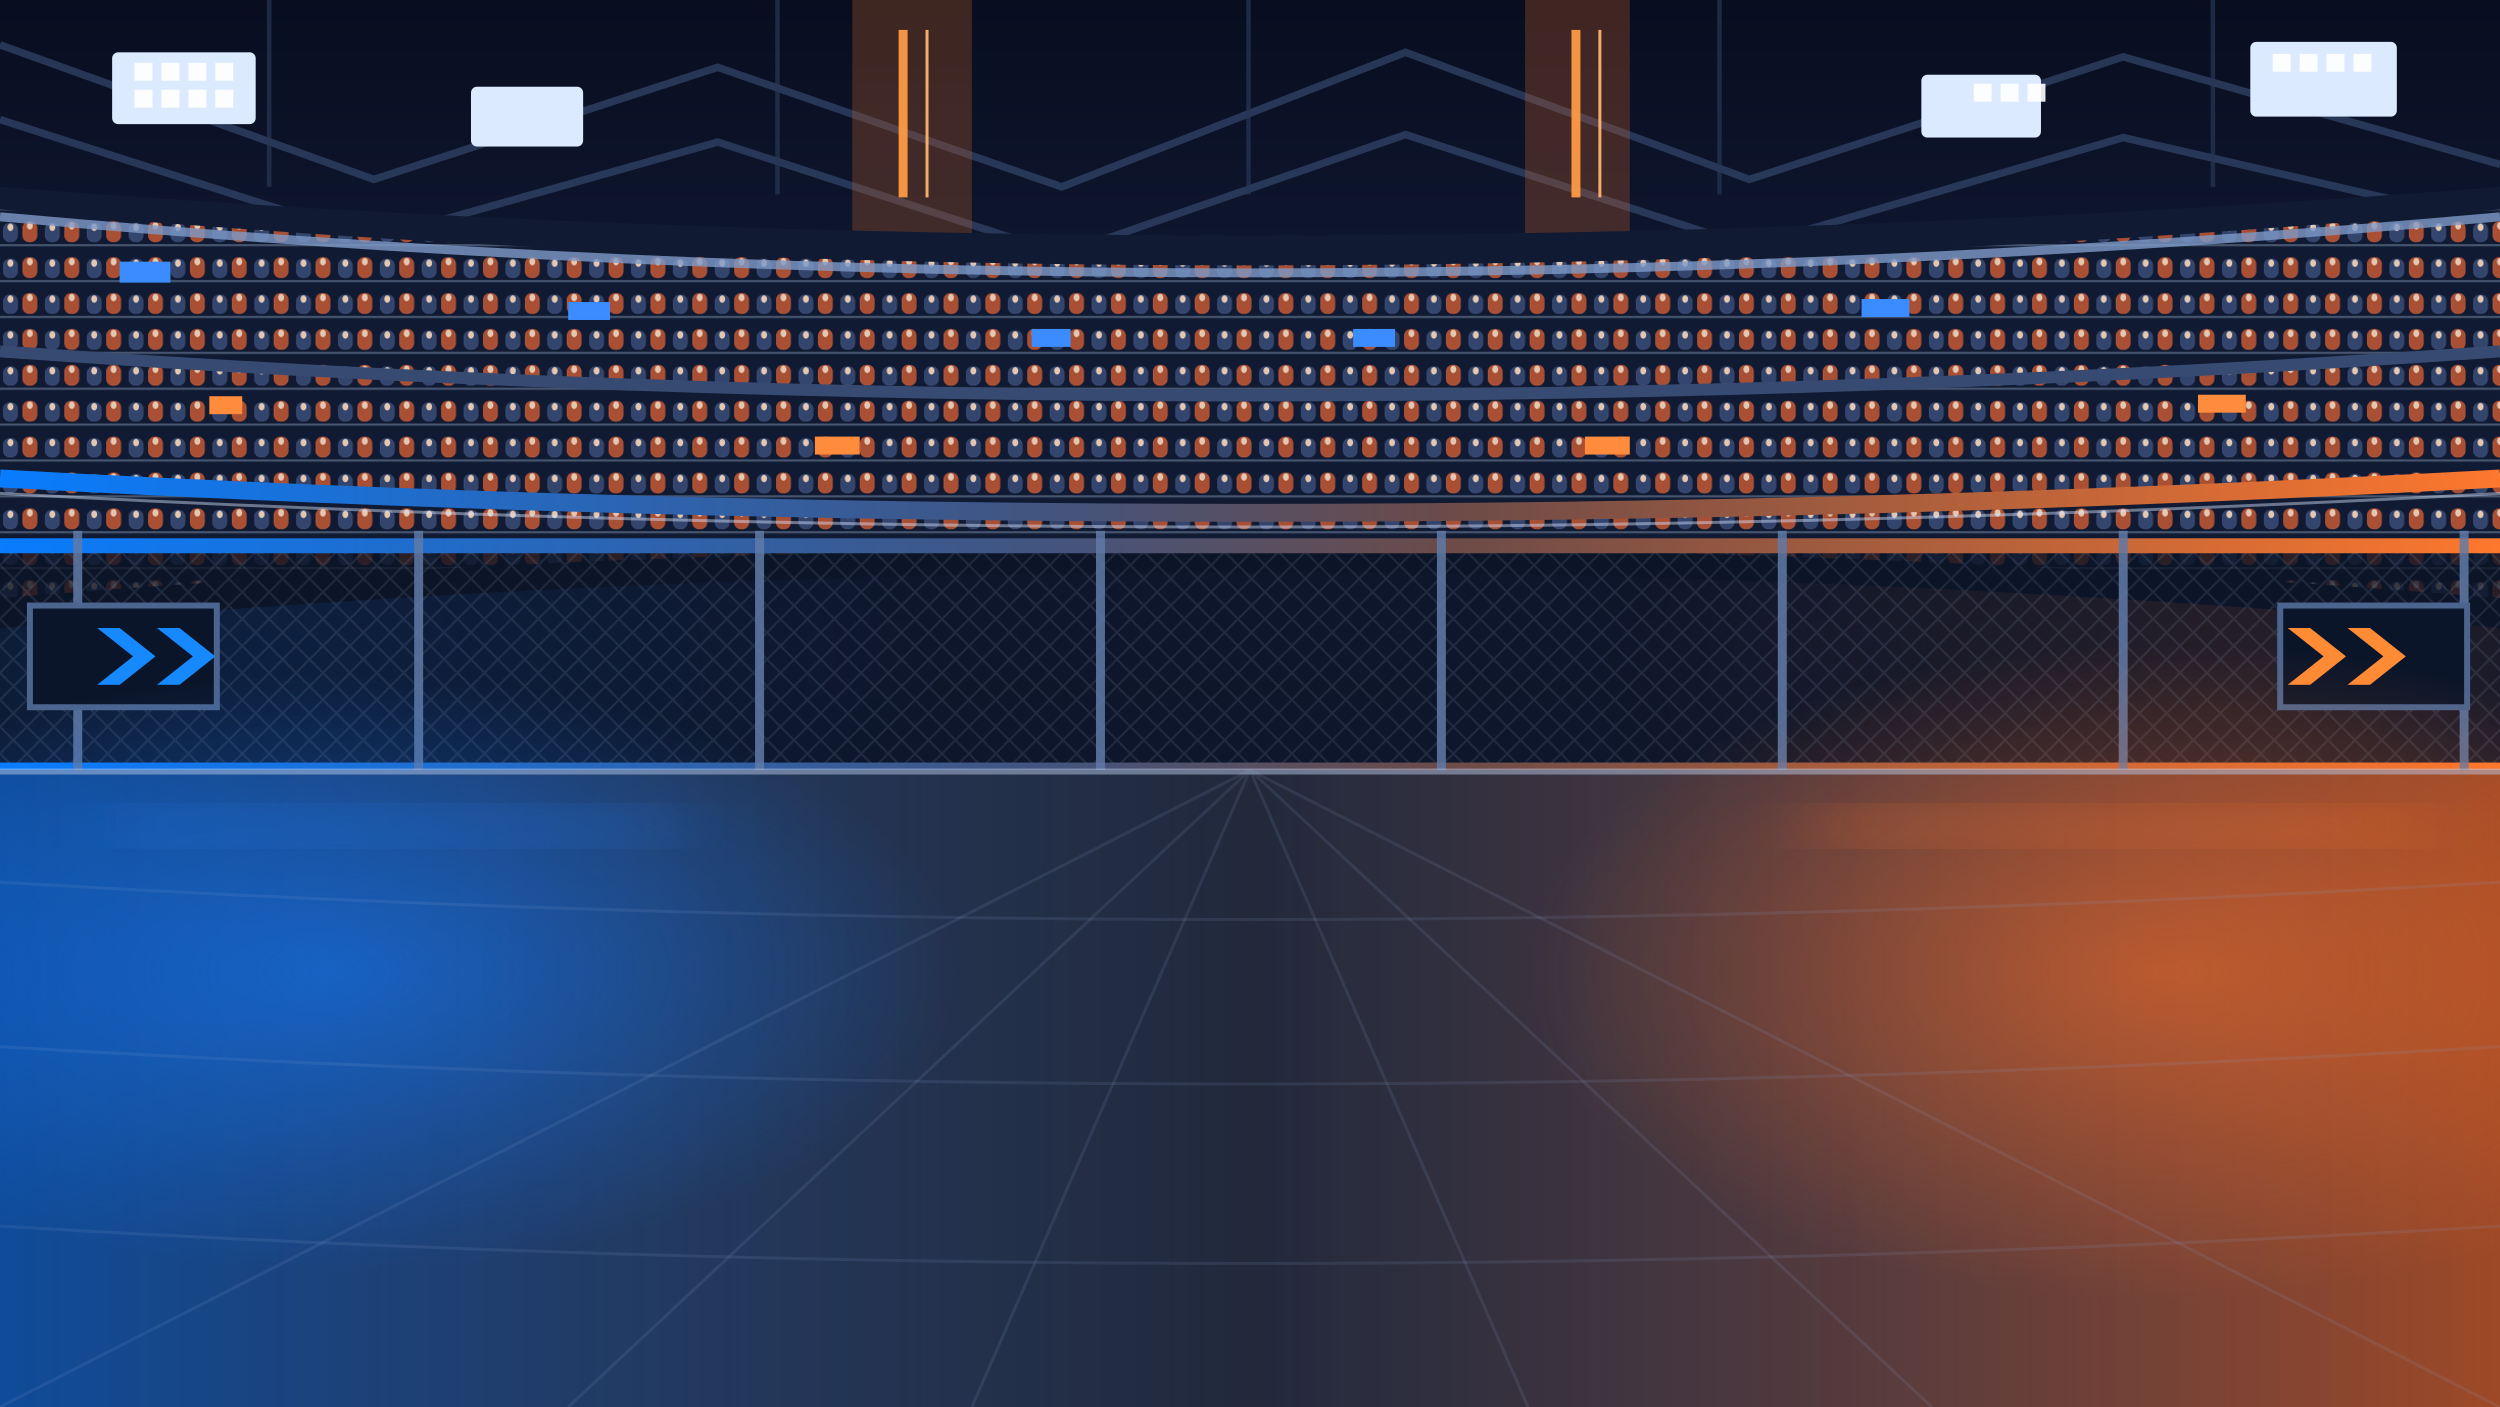
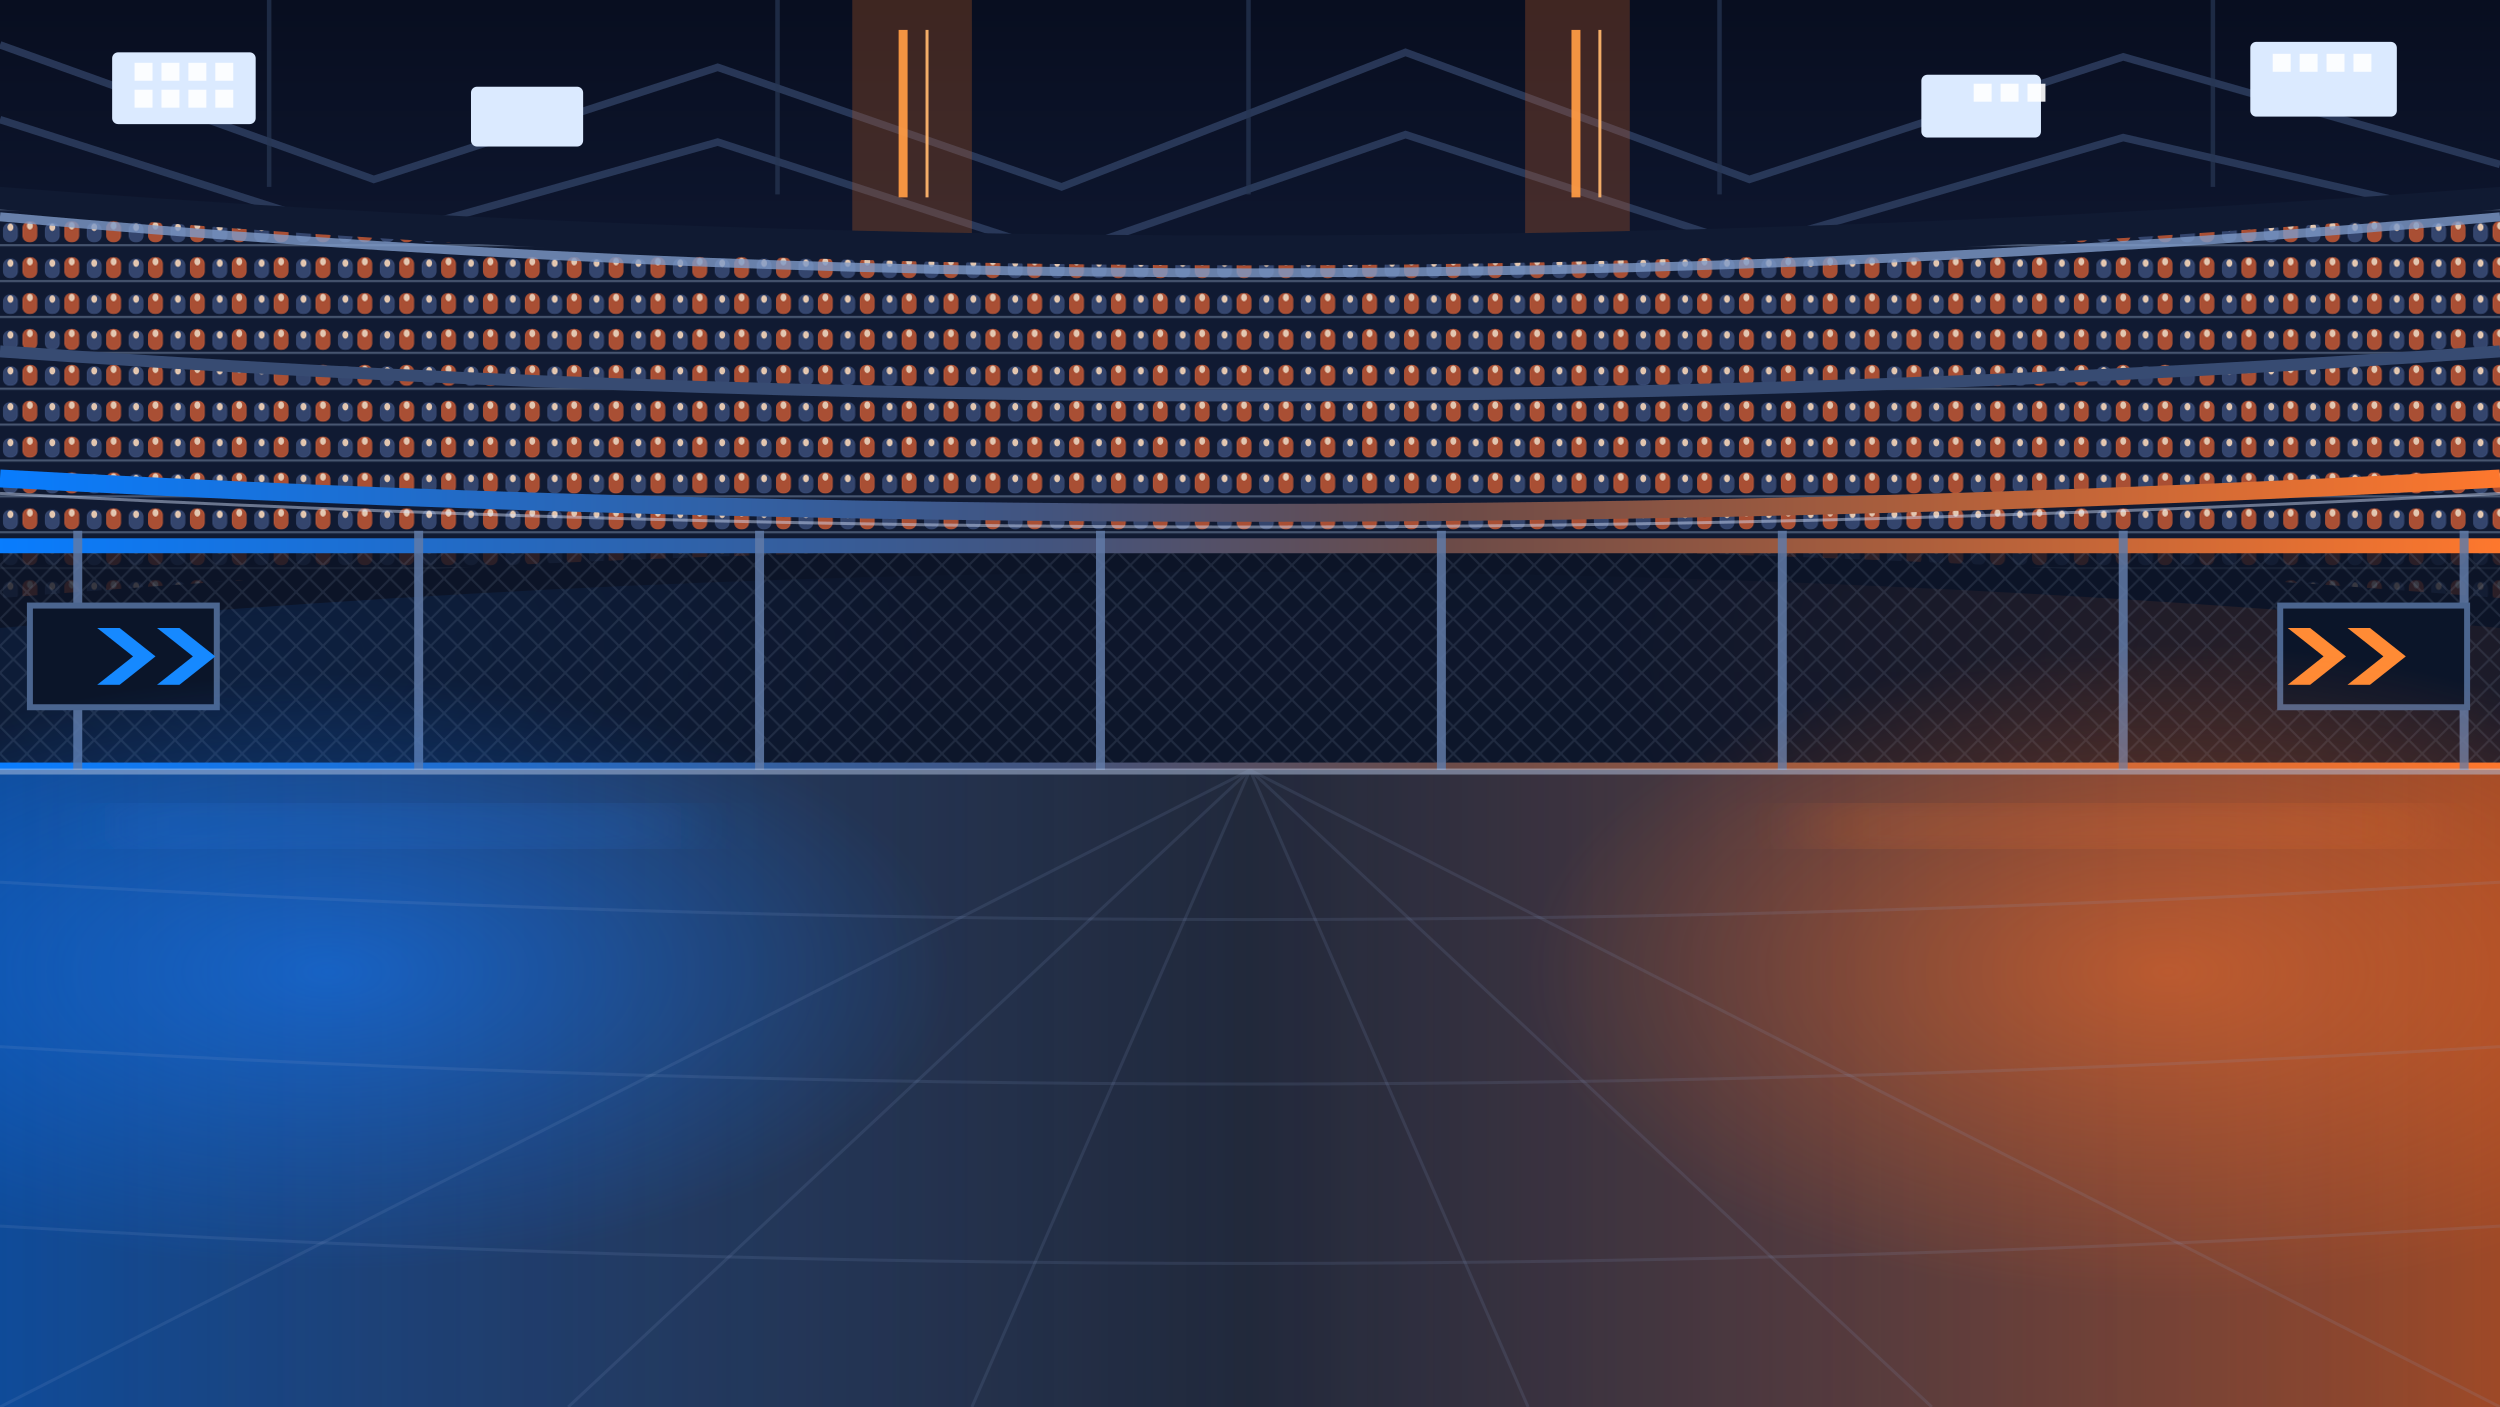
<svg xmlns="http://www.w3.org/2000/svg" width="1672" height="941" viewBox="0 0 1672 941">
  <defs>
    <linearGradient id="sky" x2="0" y2="1">
      <stop stop-color="#080e20" />
      <stop offset=".45" stop-color="#172345" />
      <stop offset="1" stop-color="#11192c" />
    </linearGradient>
    <linearGradient id="rail">
      <stop stop-color="#087dff" />
      <stop offset=".42" stop-color="#43547e" />
      <stop offset=".58" stop-color="#6c4b48" />
      <stop offset="1" stop-color="#ff782d" />
    </linearGradient>
    <linearGradient id="floor">
      <stop stop-color="#10254b" />
      <stop offset=".48" stop-color="#1d2639" />
      <stop offset="1" stop-color="#542b26" />
    </linearGradient>
    <linearGradient id="glow">
      <stop stop-color="#0d7dff" stop-opacity=".8" />
      <stop offset=".5" stop-color="#7d83ad" stop-opacity=".05" />
      <stop offset="1" stop-color="#ff7027" stop-opacity=".8" />
    </linearGradient>
    <radialGradient id="blue">
      <stop stop-color="#147cff" stop-opacity=".55" />
      <stop offset="1" stop-color="#147cff" stop-opacity="0" />
    </radialGradient>
    <radialGradient id="orange">
      <stop stop-color="#ff722a" stop-opacity=".5" />
      <stop offset="1" stop-color="#ff722a" stop-opacity="0" />
    </radialGradient>
    <pattern id="mesh" width="18" height="18" patternUnits="userSpaceOnUse">
      <path d="M0 0L18 18M18 0L0 18" stroke="#a5b7d2" stroke-opacity=".22" stroke-width="1.4" />
    </pattern>
    <pattern id="seats" width="28" height="24" patternUnits="userSpaceOnUse">
      <rect x="2" y="5" width="10" height="13" rx="4.5" fill="#34456d" />
      <rect x="15" y="4" width="10" height="14" rx="4.5" fill="#a94f34" />
      <ellipse cx="7" cy="8" rx="2" ry="2.5" fill="#e2c6b0" />
      <ellipse cx="20" cy="7" rx="2" ry="2.5" fill="#e2c6b0" />
      <path d="M0 20H28" stroke="#60708c" stroke-width="1.5" opacity=".65" />
    </pattern>
    <filter id="blur">
      <feGaussianBlur stdDeviation="22" />
    </filter>
  </defs>
  <rect width="1672" height="941" fill="url(#sky)" />
  <ellipse cx="180" cy="440" rx="450" ry="260" fill="url(#blue)" />
  <ellipse cx="1500" cy="440" rx="430" ry="270" fill="url(#orange)" />
  <g fill="none" stroke="#33456a" stroke-width="5" opacity=".72">
    <path d="M0 30L250 120 480 45 710 125 940 35 1170 120 1420 38 1672 110" />
    <path d="M0 80L250 160 480 95 710 170 940 90 1170 165 1420 92 1672 150" />
  </g>
  <g fill="none" stroke="#273653" stroke-width="3" opacity=".7">
    <path d="M180 0L180 125M520 0L520 130M835 0L835 130M1150 0L1150 130M1480 0L1480 125" />
  </g>
  <g opacity=".95">
    <path d="M570 0h80v180h-80z" fill="#b95b25" opacity=".32" />
    <path d="M1020 0h70v180h-70z" fill="#c15b2a" opacity=".32" />
    <path d="M604 20v112M1054 20v112" stroke="#ff9a43" stroke-width="6" />
    <path d="M620 20v112M1070 20v112" stroke="#ffb46b" stroke-width="2" />
  </g>
  <g fill="#dbeaff">
    <rect x="75" y="35" width="96" height="48" rx="4" />
    <rect x="315" y="58" width="75" height="40" rx="4" />
    <rect x="1285" y="50" width="80" height="42" rx="4" />
    <rect x="1505" y="28" width="98" height="50" rx="4" />
  </g>
  <g fill="#fff" opacity=".9">
    <path d="M90 42h12v12H90zM108 42h12v12h-12zM126 42h12v12h-12zM144 42h12v12h-12zM90 60h12v12H90zM108 60h12v12h-12zM126 60h12v12h-12zM144 60h12v12h-12zM1320 56h12v12h-12zM1338 56h12v12h-12zM1356 56h12v12h-12zM1520 36h12v12h-12zM1538 36h12v12h-12zM1556 36h12v12h-12zM1574 36h12v12h-12z" />
  </g>
  <path d="M0 125Q836 190 1672 125V420Q836 345 0 420Z" fill="#101a32" />
  <path d="M0 140Q836 215 1672 140V400Q836 332 0 400Z" fill="url(#seats)" />
  <path d="M0 145Q836 220 1672 145" fill="none" stroke="#7e9ac8" stroke-width="6" opacity=".8" />
  <path d="M0 235Q836 294 1672 235" fill="none" stroke="#374b72" stroke-width="8" />
  <path d="M0 320Q836 366 1672 320" fill="none" stroke="url(#rail)" stroke-width="12" />
  <path d="M0 330Q836 375 1672 330" fill="none" stroke="#d8e6ff" stroke-opacity=".45" stroke-width="2" />
-   <g fill="#3b8cff">
-     <rect x="80" y="175" width="34" height="14" />
-     <rect x="380" y="202" width="28" height="12" />
-     <rect x="690" y="220" width="26" height="12" />
-     <rect x="905" y="220" width="28" height="12" />
-     <rect x="1245" y="200" width="32" height="12" />
-   </g>
-   <g fill="#ff8b3c">
-     <rect x="140" y="265" width="22" height="12" />
-     <rect x="545" y="292" width="30" height="12" />
-     <rect x="1060" y="292" width="30" height="12" />
-     <rect x="1470" y="264" width="32" height="12" />
-   </g>
  <path d="M0 365L1672 365V515L0 515Z" fill="#0b1324" opacity=".8" />
  <path d="M0 365L1672 365V515L0 515Z" fill="url(#mesh)" opacity=".58" />
  <path d="M0 365H1672M0 515H1672" stroke="url(#rail)" stroke-width="10" />
  <g stroke="#607aa7" stroke-width="6" opacity=".85">
    <path d="M52 355V523M280 355V523M508 355V523M736 355V523M964 355V523M1192 355V523M1420 355V523M1648 355V523" />
  </g>
  <g fill="#0b1529" stroke="#4b658f" stroke-width="4">
    <path d="M20 405h125v68H20z" />
    <path d="M1525 405h125v68h-125z" />
  </g>
  <g fill="#1689ff">
    <path d="M65 420l24 19-24 19 15 0 24-19-24-19zM105 420l24 19-24 19 15 0 24-19-24-19z" />
  </g>
  <g fill="#ff8b35">
    <path d="M1530 420l24 19-24 19 15 0 24-19-24-19zM1570 420l24 19-24 19 15 0 24-19-24-19z" />
  </g>
  <path d="M0 515L1672 515V941H0Z" fill="url(#floor)" />
  <rect x="0" y="515" width="1672" height="426" fill="url(#glow)" opacity=".55" />
  <ellipse cx="220" cy="650" rx="420" ry="200" fill="url(#blue)" />
  <ellipse cx="1450" cy="650" rx="430" ry="220" fill="url(#orange)" />
  <g stroke="#8da5d4" stroke-opacity=".13" fill="none" stroke-width="2">
    <path d="M0 590Q836 640 1672 590M0 700Q836 750 1672 700M0 820Q836 870 1672 820" />
    <path d="M836 515L0 941M836 515L380 941M836 515L650 941M836 515L1022 941M836 515L1292 941M836 515L1672 941" />
  </g>
  <path d="M0 516H1672" stroke="#b9c9e7" stroke-opacity=".5" stroke-width="4" />
  <g opacity=".5" filter="url(#blur)">
    <path d="M80 540H430L480 560H60Z" fill="#1685ff" />
    <path d="M1230 540H1600L1640 565H1190Z" fill="#ff762a" />
  </g>
</svg>
